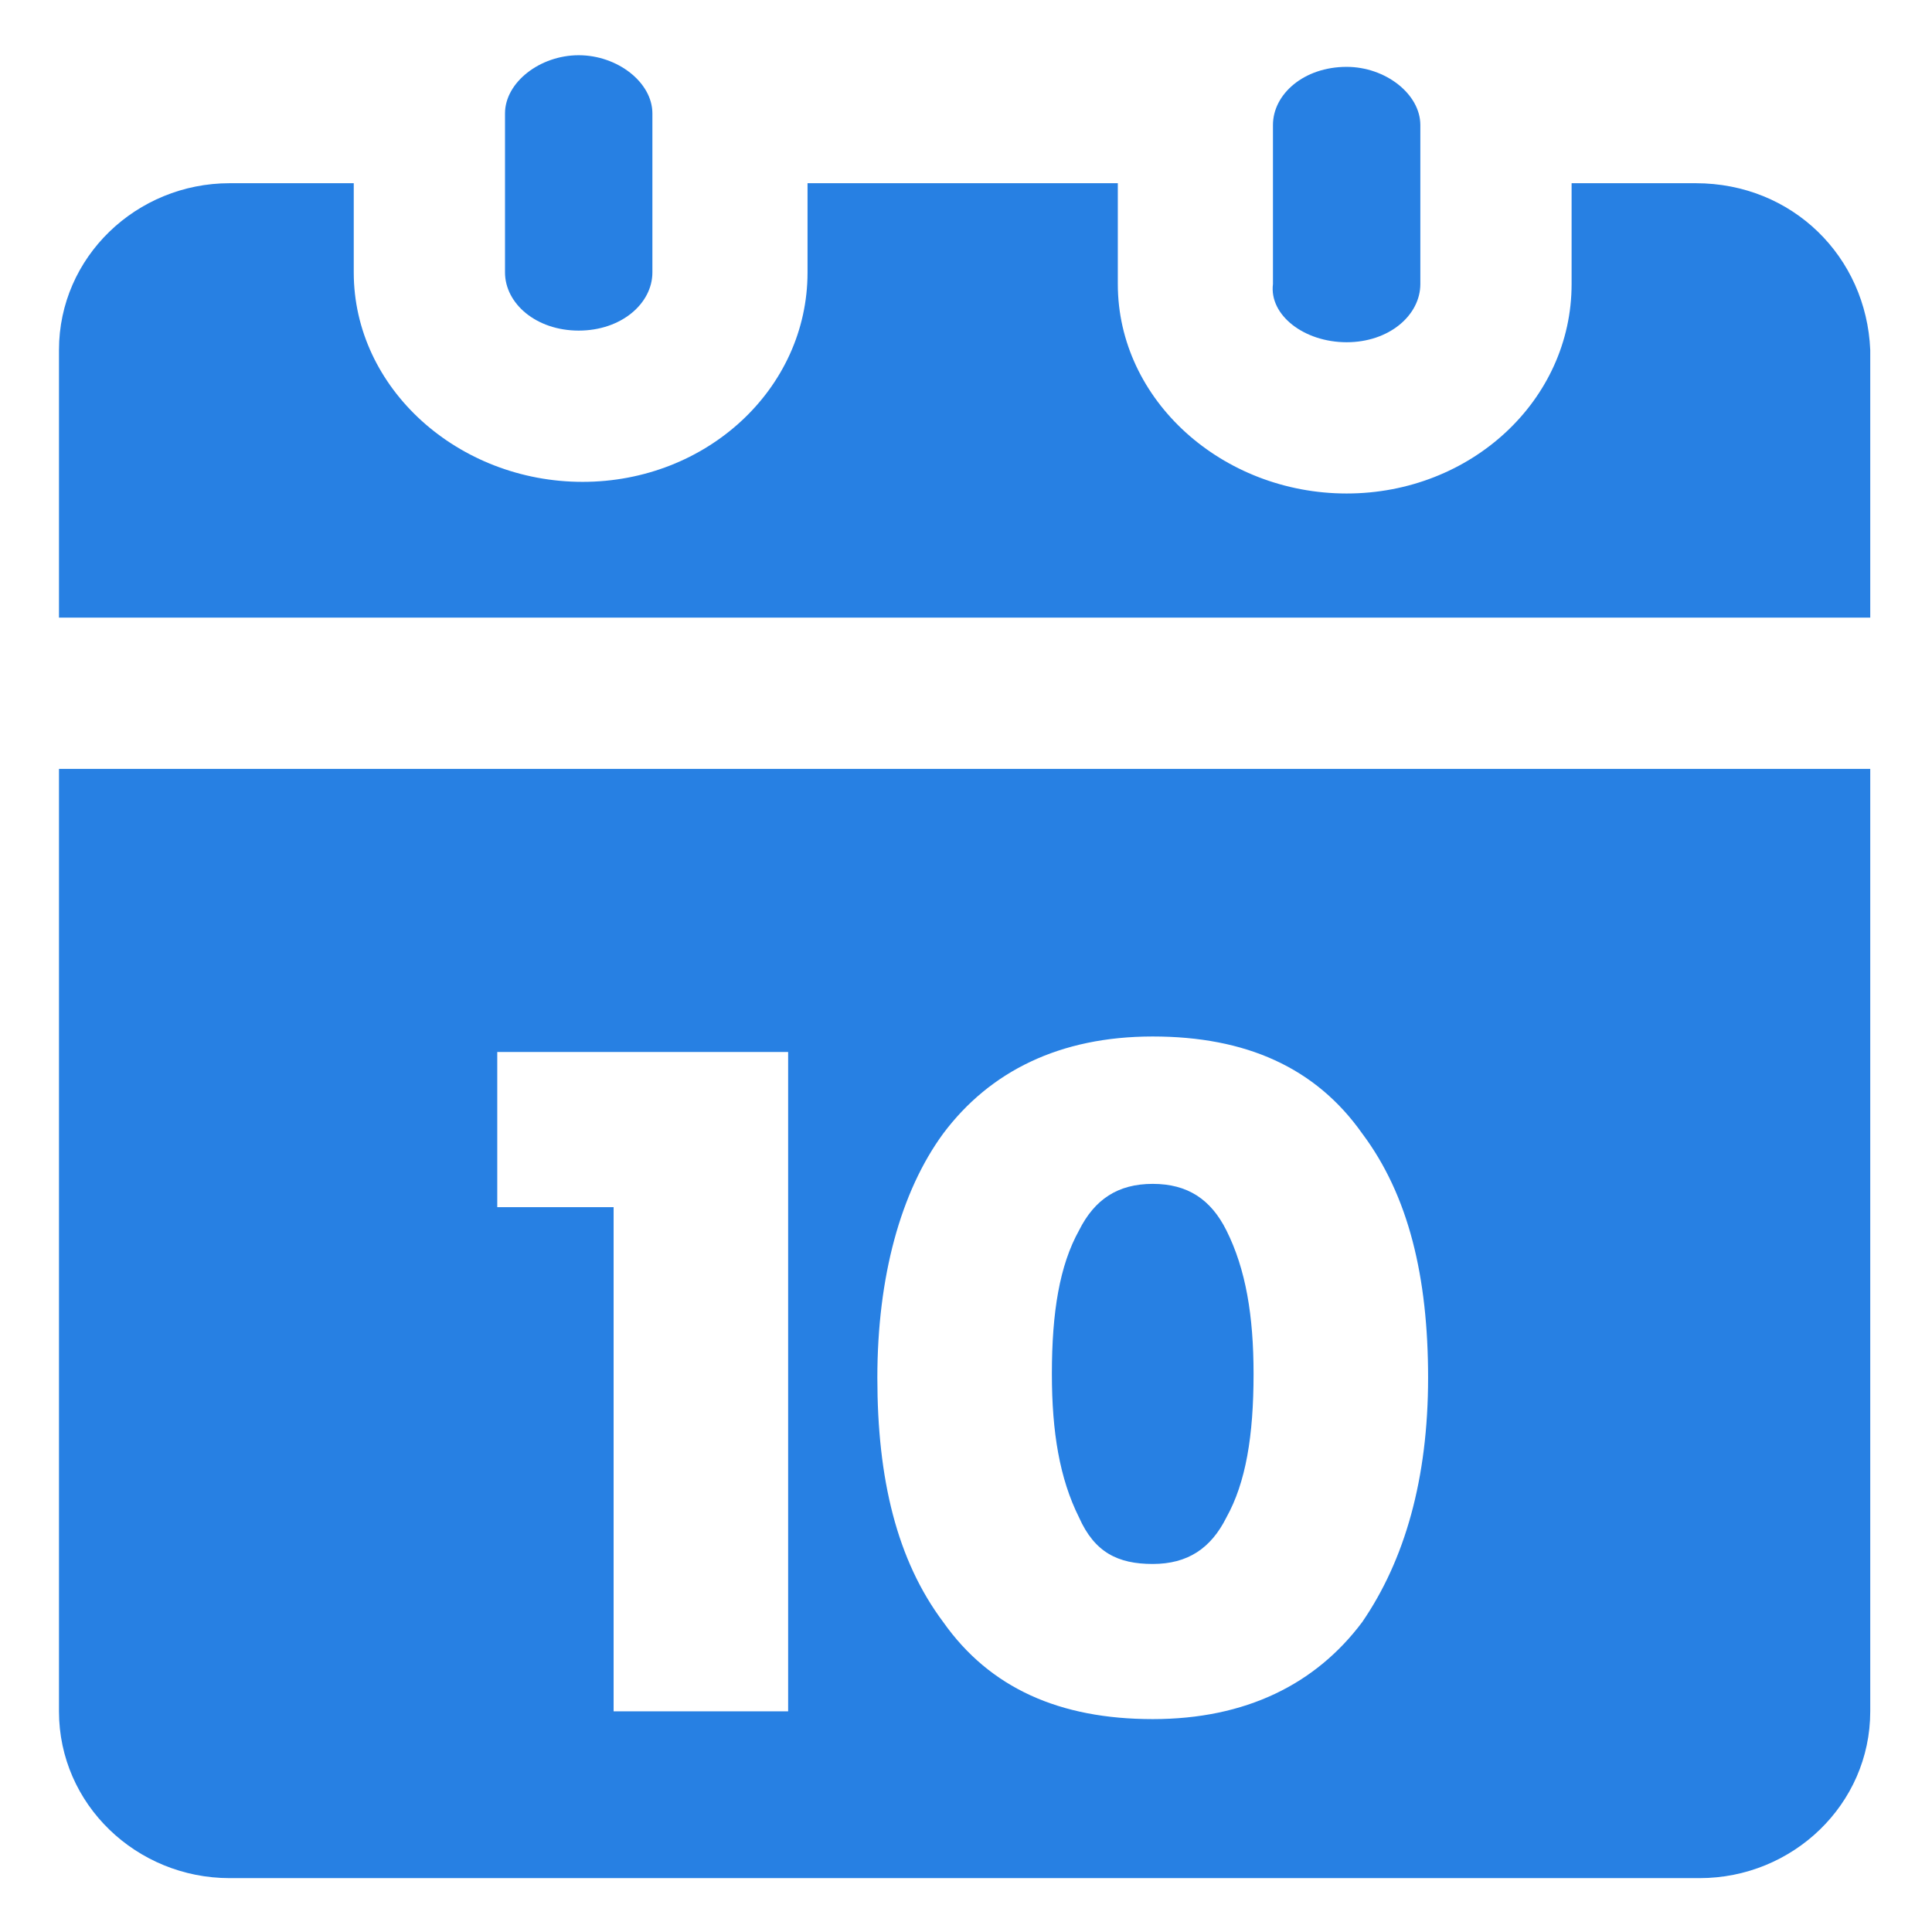
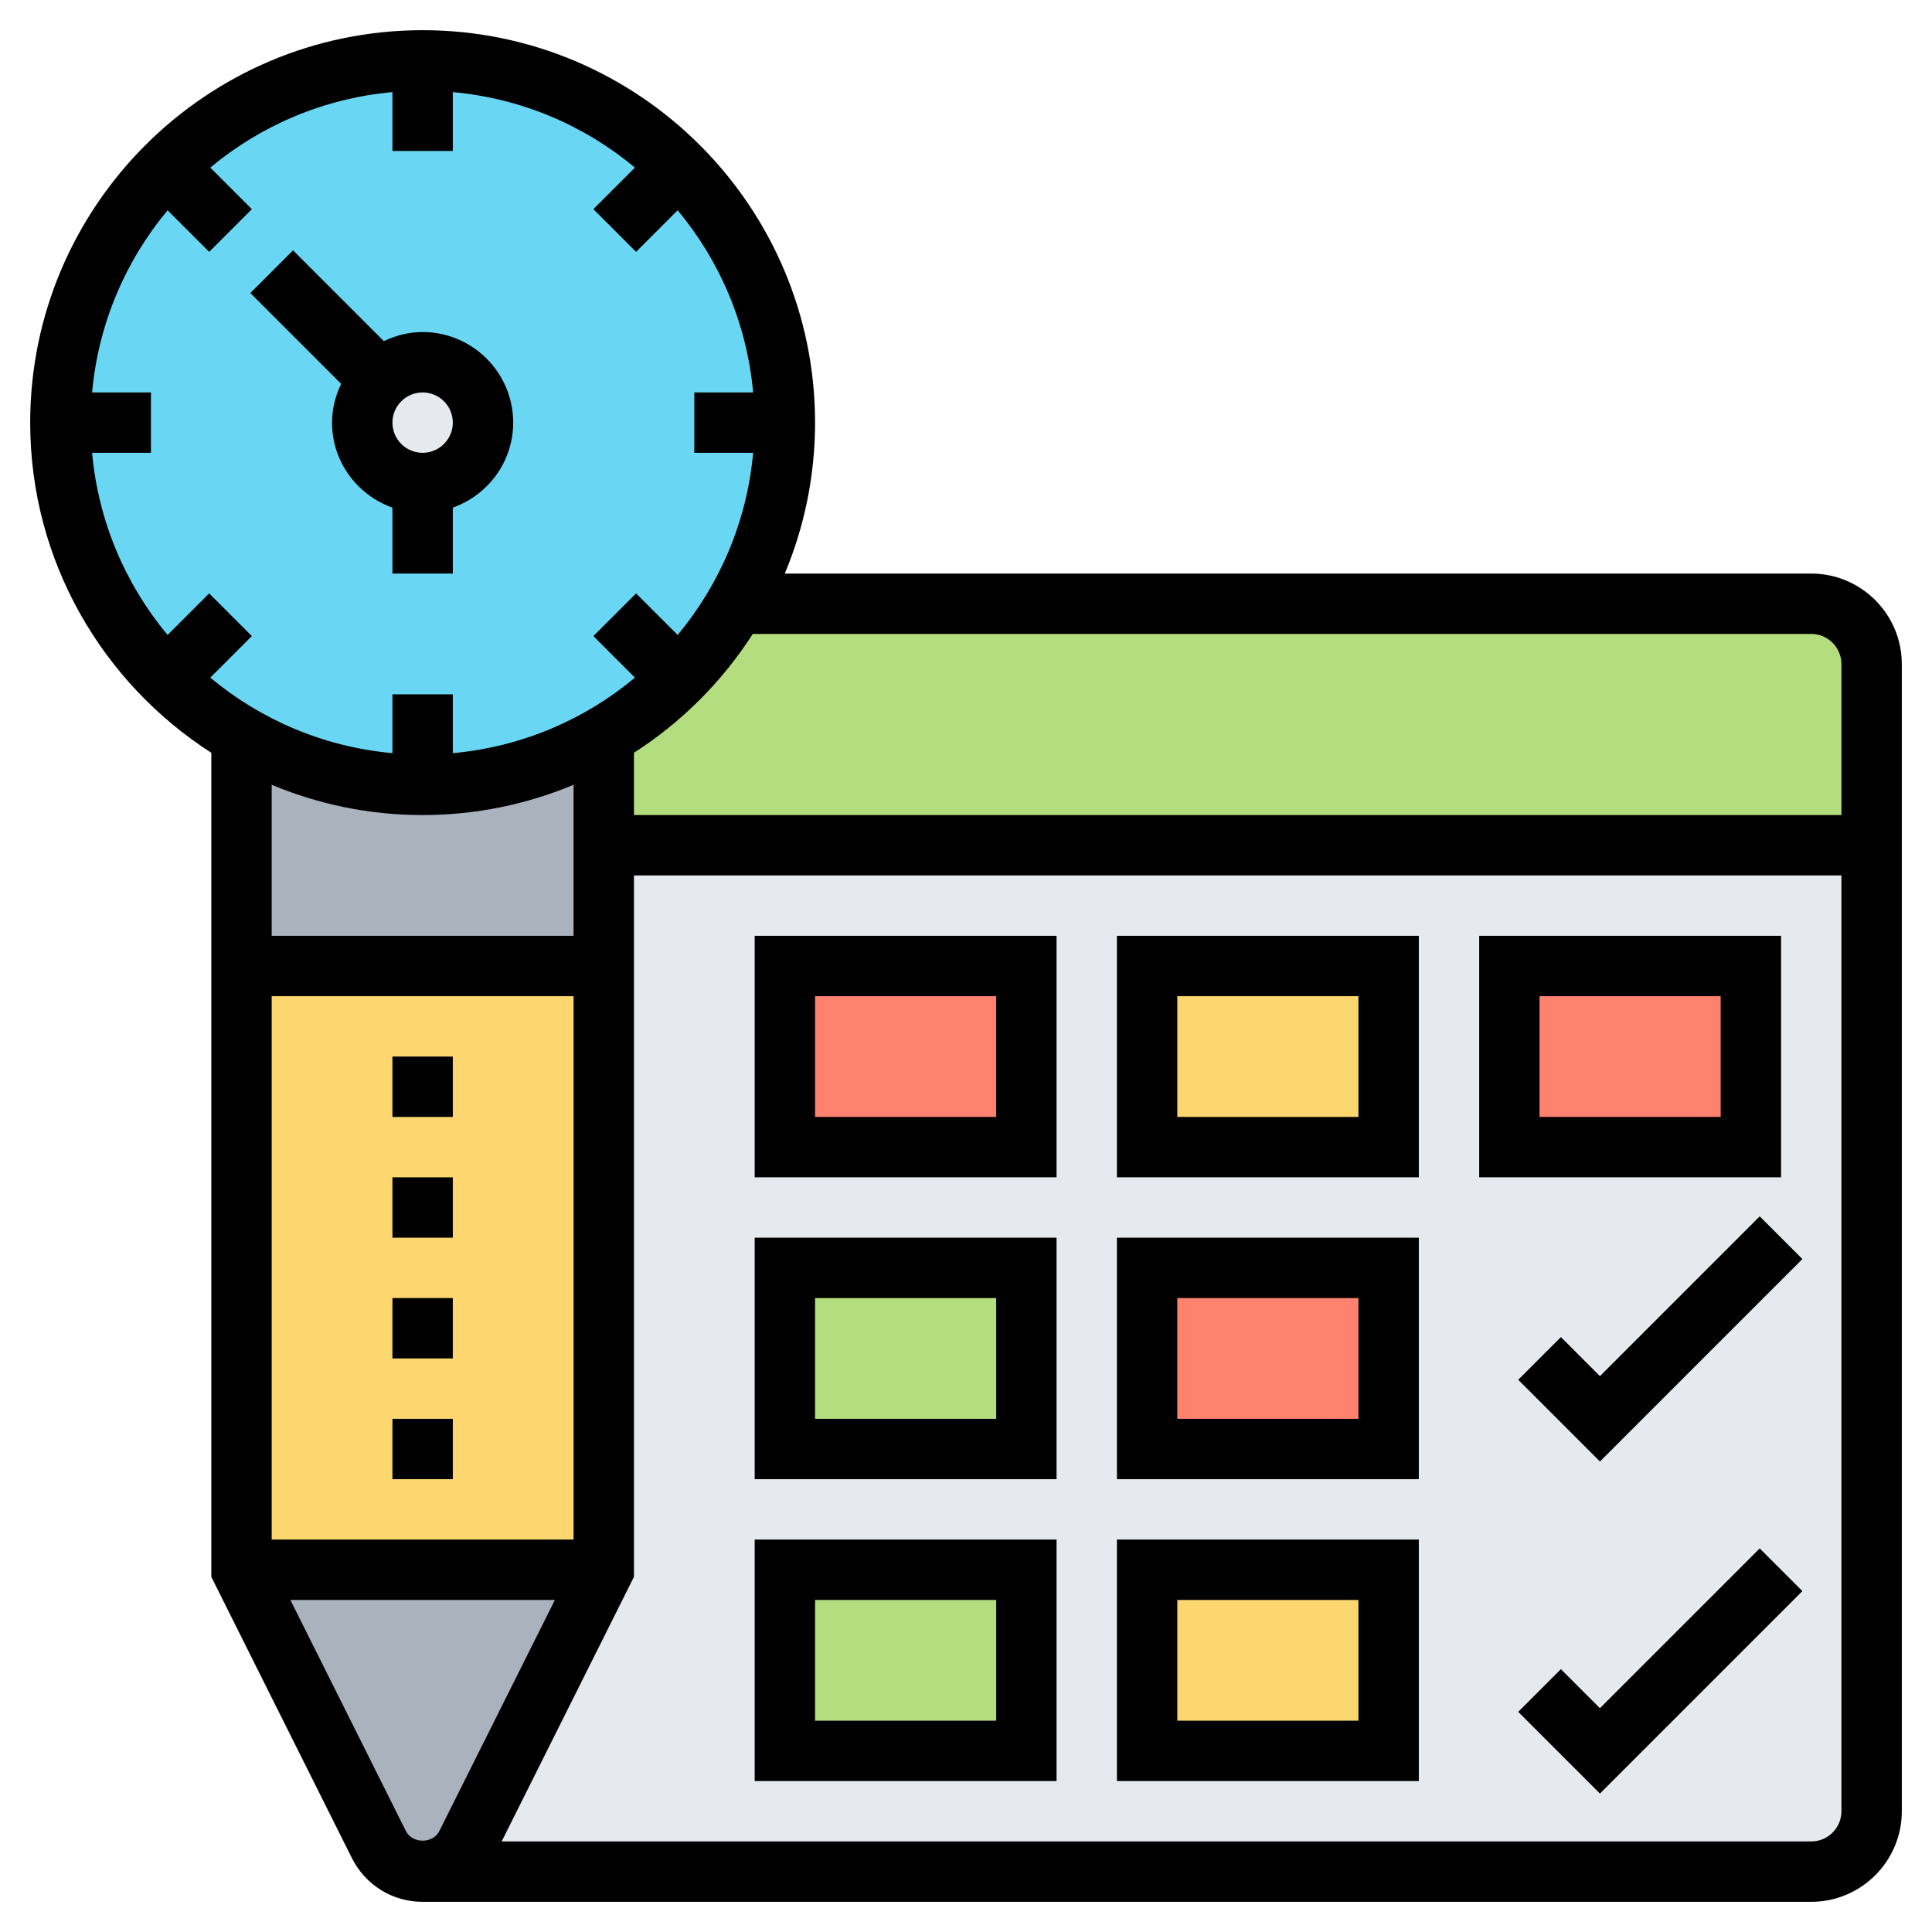
- <svg xmlns="http://www.w3.org/2000/svg" width="24" height="24" viewBox="0 0 24 24" id="svg4198" version="1.1">
-   <defs id="defs4200">
-     <linearGradient id="linearGradient15218">
-       <stop style="stop-color:#f0f0ef;stop-opacity:1;" offset="0" id="stop15220" />
-       <stop id="stop2269" offset="0.599" style="stop-color:#e8e8e8;stop-opacity:1;" />
-       <stop id="stop2267" offset="0.828" style="stop-color:#ffffff;stop-opacity:1;" />
-       <stop style="stop-color:#d8d8d3;stop-opacity:1;" offset="1" id="stop15222" />
-     </linearGradient>
-     <linearGradient id="linearGradient2224">
-       <stop style="stop-color:#7c7c7c;stop-opacity:1;" offset="0" id="stop2226" />
-       <stop style="stop-color:#b8b8b8;stop-opacity:1;" offset="1" id="stop2228" />
-     </linearGradient>
-   </defs>
-   <g id="layer1" transform="translate(0,-24)">
-     <g transform="matrix(0.4818033,0,0,0.4818033,0.395421,24.44511)" id="g12" style="fill:#2780e3;fill-opacity:1">
-       <path d="m 28.9,39.4 c 0.9,0 1.5,-0.4 1.9,-1.2 0.5,-0.9 0.7,-2.1 0.7,-3.7 0,-1.5 -0.2,-2.7 -0.7,-3.7 -0.4,-0.8 -1,-1.2 -1.9,-1.2 -0.9,0 -1.5,0.4 -1.9,1.2 -0.5,0.9 -0.7,2.1 -0.7,3.7 0,1.5 0.2,2.7 0.7,3.7 0.4,0.9 1,1.2 1.9,1.2 z" id="path2-3" style="fill:#2780e3;fill-opacity:1" />
-       <path d="m 0.7,43.2 c 0,2.4 2,4.3 4.4,4.3 H 43 c 2.4,0 4.4,-1.9 4.4,-4.3 V 18.9 H 0.7 Z M 23.5,28.3 c 1.2,-1.6 3,-2.5 5.4,-2.5 2.4,0 4.2,0.8 5.4,2.5 1.2,1.6 1.7,3.7 1.7,6.3 0,2.6 -0.6,4.7 -1.7,6.3 -1.2,1.6 -3,2.5 -5.4,2.5 -2.4,0 -4.2,-0.8 -5.4,-2.5 -1.2,-1.6 -1.7,-3.7 -1.7,-6.3 0,-2.6 0.6,-4.8 1.7,-6.3 z M 12,26.2 h 7.5 v 17 H 15 v -13 h -3 z" id="path4-6" style="fill:#2780e3;fill-opacity:1" />
-       <path d="M 14.1,7.6 C 15.2,7.6 16,6.9 16,6.1 V 2 c 0,-0.8 -0.9,-1.5 -1.9,-1.5 -1,0 -1.9,0.7 -1.9,1.5 v 4.1 c 0,0.8 0.8,1.5 1.9,1.5 z" id="path6-7" style="fill:#2780e3;fill-opacity:1" />
-       <path d="m 33.9,7.9 c 1.1,0 1.9,-0.7 1.9,-1.5 V 2.3 C 35.8,1.5 34.9,0.8 33.9,0.8 32.8,0.8 32,1.5 32,2.3 v 4.1 c -0.1,0.8 0.8,1.5 1.9,1.5 z" id="path8" style="fill:#2780e3;fill-opacity:1" />
-       <path d="m 42.9,3.8 h -3.2 v 2.6 c 0,3 -2.6,5.4 -5.8,5.4 C 30.7,11.8 28,9.4 28,6.4 V 3.8 h -8 v 2.3 c 0,3 -2.6,5.4 -5.8,5.4 C 11,11.5 8.3,9.1 8.3,6.1 V 3.8 H 5.1 C 2.7,3.8 0.7,5.7 0.7,8.1 V 15 H 47.4 V 8.1 C 47.3,5.7 45.4,3.8 42.9,3.8 Z" id="path10" style="fill:#2780e3;fill-opacity:1" />
+ <svg xmlns="http://www.w3.org/2000/svg" id="Layer_5" enable-background="new 0 0 64 64" height="512" viewBox="0 0 64 64" width="512">
+   <g>
+     <g>
+       <g>
+         <path d="m62 28v32c0 1.1-.9 2-2 2h-46c.61 0 1.17-.35 1.45-.89l4.55-9.11v-20-4z" fill="#e6e9ed" />
+       </g>
+       <g>
+         <path d="m62 22v6h-42v-3.6c.91-.53 1.75-1.17 2.49-1.91s1.38-1.58 1.91-2.49h35.6c1.1 0 2 .9 2 2z" fill="#b4dd7f" />
+       </g>
+       <g>
+         <path d="m26 42h8v6h-8z" fill="#b4dd7f" />
+       </g>
+       <g>
+         <path d="m38 32h8v6h-8z" fill="#fcd770" />
+       </g>
+       <g>
+         <path d="m26 32h8v6h-8z" fill="#ff826e" />
+       </g>
+       <g>
+         <path d="m38 52h8v6h-8z" fill="#fcd770" />
+       </g>
+       <g>
+         <path d="m50 32h8v6h-8z" fill="#ff826e" />
+       </g>
+       <g>
+         <path d="m38 42h8v6h-8z" fill="#ff826e" />
+       </g>
+       <g>
+         <path d="m26 52h8v6h-8z" fill="#b4dd7f" />
+       </g>
+       <g>
+         <path d="m8 32h12v20h-12z" fill="#fcd770" />
+       </g>
+       <g>
+         <path d="m20 28v4h-12v-7.6c1.76 1.02 3.81 1.6 6 1.6s4.24-.58 6-1.6z" fill="#aab2bd" />
+       </g>
+       <g>
+         <path d="m20 52-4.55 9.11c-.28.54-.84.89-1.45.89s-1.17-.35-1.45-.89l-4.55-9.11z" fill="#aab2bd" />
+       </g>
+       <g>
+         <path d="m26 14c0 2.18-.58 4.23-1.6 6-.53.91-1.17 1.75-1.91 2.49s-1.58 1.38-2.49 1.91c-1.76 1.02-3.81 1.6-6 1.6s-4.24-.58-6-1.6c-.91-.53-1.75-1.17-2.49-1.91-2.17-2.17-3.51-5.17-3.51-8.49s1.34-6.32 3.51-8.49 5.17-3.51 8.49-3.51 6.32 1.34 8.49 3.51 3.51 5.17 3.51 8.49z" fill="#69d6f4" />
+       </g>
+       <g>
+         <path d="m14 12c1.1 0 2 .9 2 2s-.9 2-2 2-2-.9-2-2c0-.55.22-1.05.59-1.41.36-.37.86-.59 1.41-.59z" fill="#e6e9ed" />
+       </g>
+     </g>
+     <g>
+       <path d="m15 16.816c1.161-.414 2-1.514 2-2.816 0-1.654-1.346-3-3-3-.462 0-.894.113-1.285.301l-3.008-3.008-1.414 1.414 3.008 3.008c-.188.391-.301.823-.301 1.285 0 1.302.839 2.402 2 2.816v2.184h2zm-1-3.816c.552 0 1 .448 1 1s-.448 1-1 1-1-.448-1-1 .448-1 1-1z" />
+       <path d="m13 35h2v2h-2z" />
+       <path d="m13 47h2v2h-2z" />
+       <path d="m13 43h2v2h-2z" />
+       <path d="m13 39h2v2h-2z" />
+       <path d="m60 19h-34.003c.644-1.54 1.003-3.229 1.003-5 0-7.168-5.832-13-13-13s-13 5.832-13 13c0 4.59 2.398 8.623 6 10.937v27.299l4.658 9.317c.447.892 1.345 1.447 2.342 1.447h46c1.654 0 3-1.346 3-3v-38c0-1.654-1.346-3-3-3zm0 2c.552 0 1 .448 1 1v5h-40v-2.063c1.579-1.014 2.922-2.358 3.937-3.937zm-41 30h-10v-18h10zm-6-28v1.949c-2.283-.207-4.366-1.111-6.034-2.501l1.377-1.377-1.414-1.414-1.377 1.377c-1.391-1.668-2.294-3.751-2.501-6.034h1.949v-2h-1.949c.207-2.283 1.111-4.366 2.501-6.034l1.377 1.377 1.414-1.414-1.377-1.377c1.668-1.391 3.751-2.294 6.034-2.501v1.949h2v-1.949c2.283.207 4.366 1.111 6.034 2.501l-1.377 1.377 1.414 1.414 1.377-1.377c1.391 1.667 2.294 3.751 2.501 6.034h-1.949v2h1.949c-.207 2.283-1.111 4.366-2.501 6.034l-1.377-1.377-1.414 1.414 1.377 1.377c-1.667 1.391-3.751 2.294-6.034 2.501v-1.949zm1 4c1.771 0 3.46-.359 5-1.003v5.003h-10v-5.003c1.54.644 3.229 1.003 5 1.003zm-.553 33.658-3.829-7.658h8.764l-3.829 7.657c-.211.424-.895.423-1.106.001zm46.553.342h-43.382l4.382-8.764v-23.236h40v31c0 .552-.448 1-1 1z" />
+       <path d="m25 39h10v-8h-10zm2-6h6v4h-6z" />
+       <path d="m37 39h10v-8h-10zm2-6h6v4h-6z" />
+       <path d="m25 49h10v-8h-10zm2-6h6v4h-6z" />
+       <path d="m37 49h10v-8h-10zm2-6h6v4h-6z" />
+       <path d="m25 59h10v-8h-10zm2-6h6v4h-6z" />
+       <path d="m37 59h10v-8h-10zm2-6h6v4h-6z" />
+       <path d="m59 31h-10v8h10zm-2 6h-6v-4h6z" />
+       <path d="m53 45.586-1.293-1.293-1.414 1.414 2.707 2.707 6.707-6.707-1.414-1.414z" />
+       <path d="m53 56.586-1.293-1.293-1.414 1.414 2.707 2.707 6.707-6.707-1.414-1.414z" />
    </g>
  </g>
</svg>
